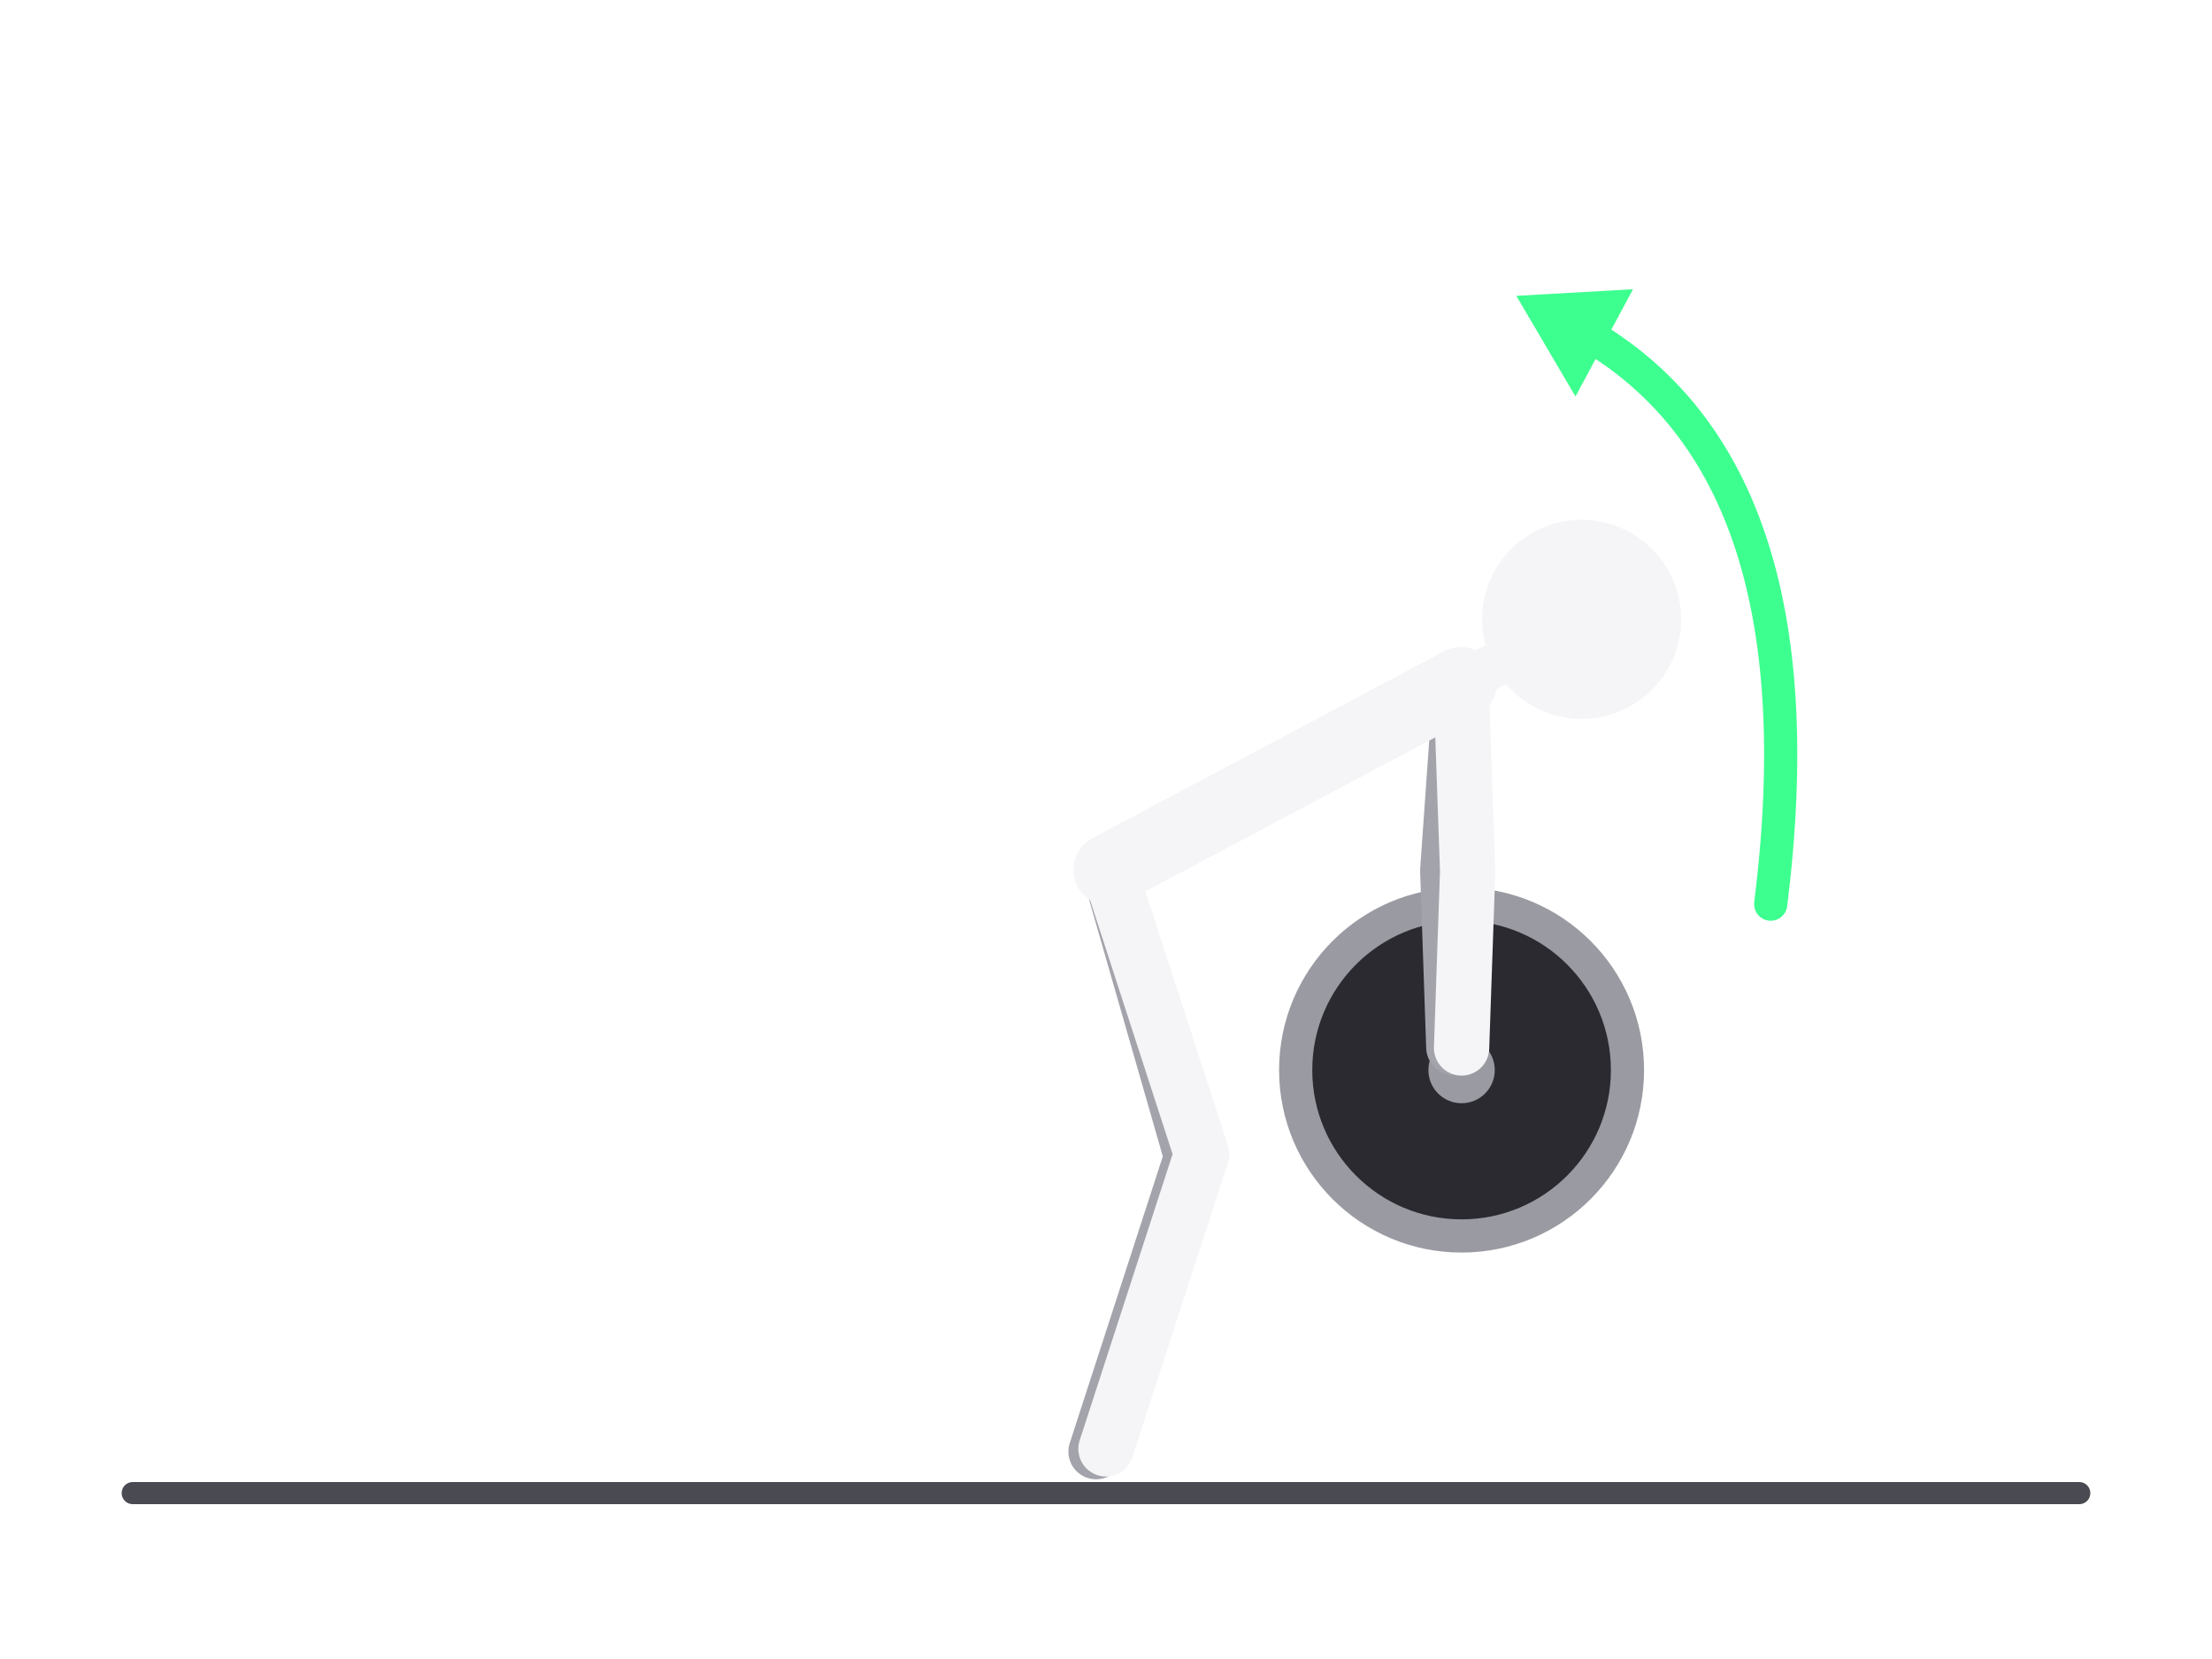
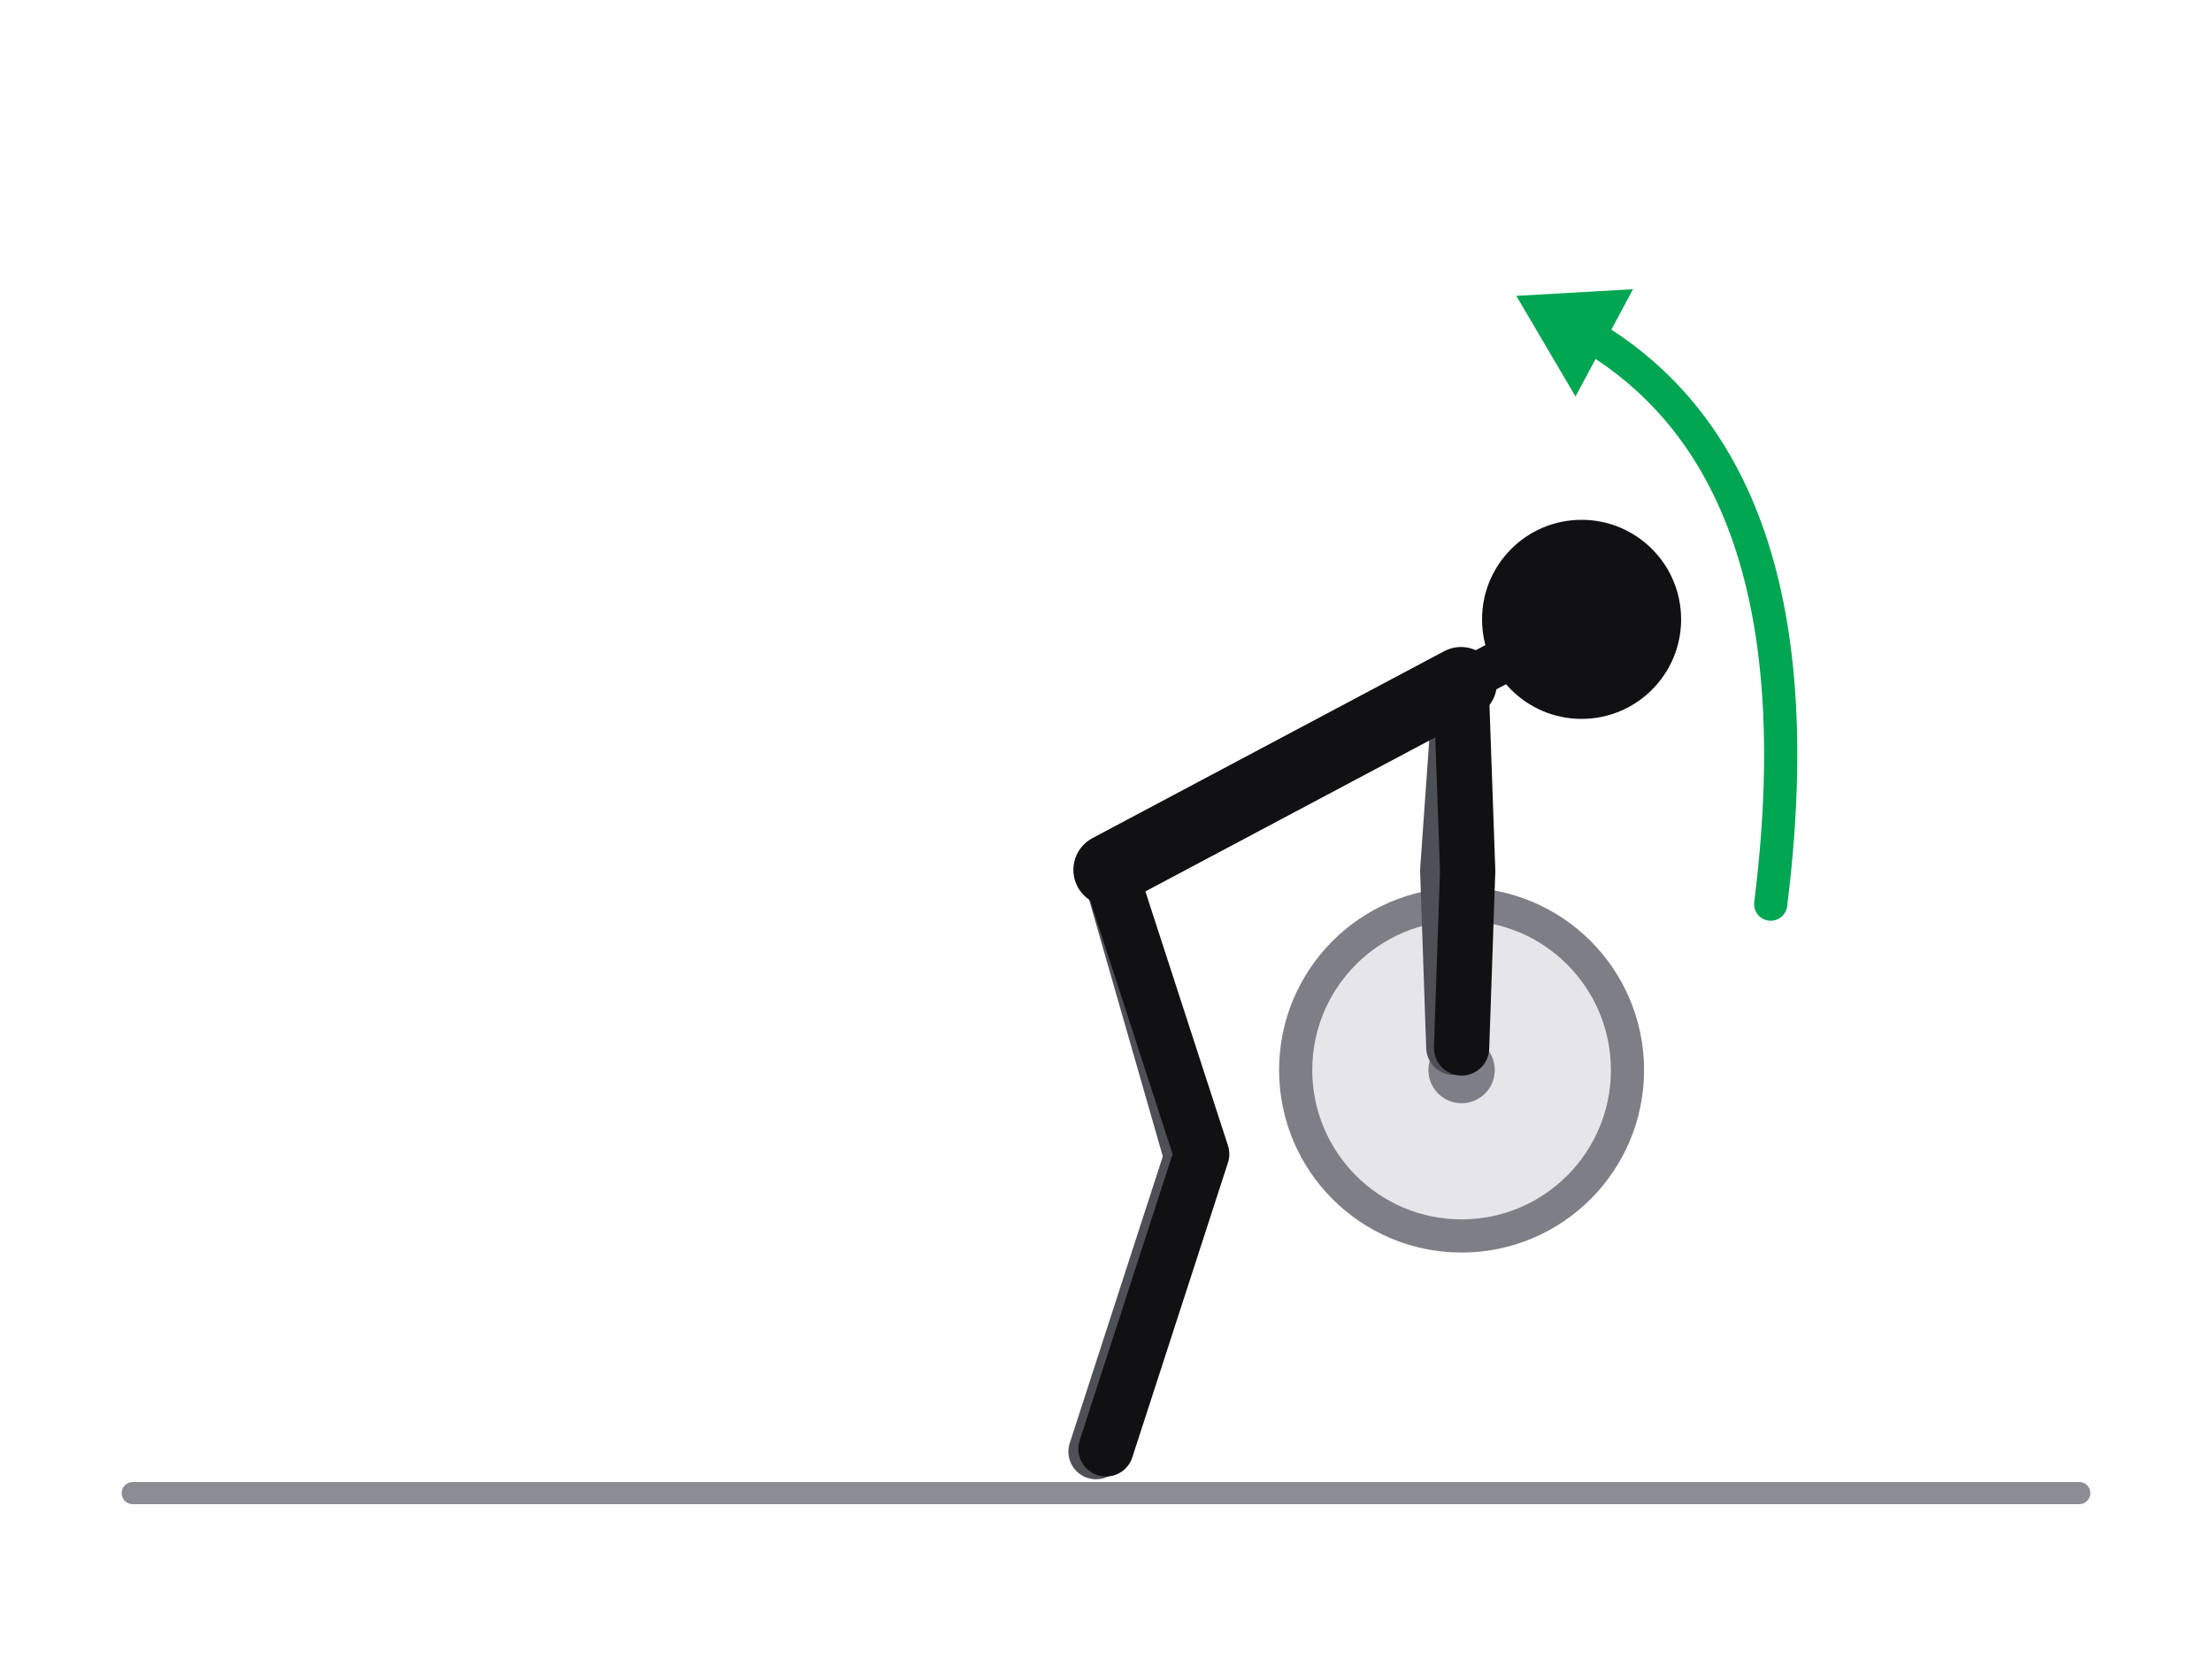
<svg xmlns="http://www.w3.org/2000/svg" viewBox="0 0 400 300" role="img" aria-label="Deadlift, conventional stance">
  <g stroke-linecap="round" stroke-linejoin="round">
-     <line x1="24" y1="270" x2="376" y2="270" stroke="#4A4A52" stroke-width="4" />
-     <circle cx="264.3" cy="193.5" r="30" fill="#2A2A30" stroke="#9A9AA2" stroke-width="6" />
-     <circle cx="264.3" cy="193.5" r="6" fill="#9A9AA2" />
-     <polyline points="200.6,157.3 215.5,209.2 198.2,262.5" fill="none" stroke="#A3A3AB" stroke-width="10" />
-     <polyline points="264.2,123.5 261.8,157.4 262.9,189.4" fill="none" stroke="#A3A3AB" stroke-width="10" />
-     <line x1="264.2" y1="123.5" x2="200.6" y2="157.3" stroke="#F5F5F7" stroke-width="13" />
-     <line x1="264.2" y1="123.5" x2="286" y2="112" stroke="#F5F5F7" stroke-width="8" />
-     <polyline points="200.6,157.3 217.3,208.7 200,262" fill="none" stroke="#F5F5F7" stroke-width="10" />
-     <polyline points="264.2,123.5 265.4,157.5 264.3,189.5" fill="none" stroke="#F5F5F7" stroke-width="10" />
-     <circle cx="286" cy="112" r="18" fill="#F5F5F7" />
-     <path d="M320.2 163.5 Q330.2 83.5 284.8 59.2" fill="none" stroke="#3DFF8F" stroke-width="6" />
-     <polygon points="274.2,53.5 295.3,52.3 284.9,71.7" fill="#3DFF8F" stroke="none" />
+     <line x1="24" y1="270" x2="376" y2="270" stroke="#8C8C94" stroke-width="4" />
+     <circle cx="264.3" cy="193.5" r="30" fill="#E6E6EA" stroke="#7E7E86" stroke-width="6" />
+     <circle cx="264.3" cy="193.5" r="6" fill="#7E7E86" />
+     <polyline points="200.6,157.3 215.5,209.2 198.2,262.5" fill="none" stroke="#4F4F57" stroke-width="10" />
+     <polyline points="264.2,123.5 261.8,157.4 262.9,189.4" fill="none" stroke="#4F4F57" stroke-width="10" />
+     <line x1="264.2" y1="123.5" x2="200.6" y2="157.3" stroke="#111114" stroke-width="13" />
+     <line x1="264.2" y1="123.5" x2="286" y2="112" stroke="#111114" stroke-width="8" />
+     <polyline points="200.6,157.3 217.3,208.7 200,262" fill="none" stroke="#111114" stroke-width="10" />
+     <polyline points="264.2,123.5 265.4,157.5 264.3,189.5" fill="none" stroke="#111114" stroke-width="10" />
+     <circle cx="286" cy="112" r="18" fill="#111114" />
+     <path d="M320.2 163.5 Q330.2 83.5 284.8 59.2" fill="none" stroke="#00A651" stroke-width="6" />
+     <polygon points="274.2,53.5 295.3,52.3 284.9,71.7" fill="#00A651" stroke="none" />
  </g>
</svg>
